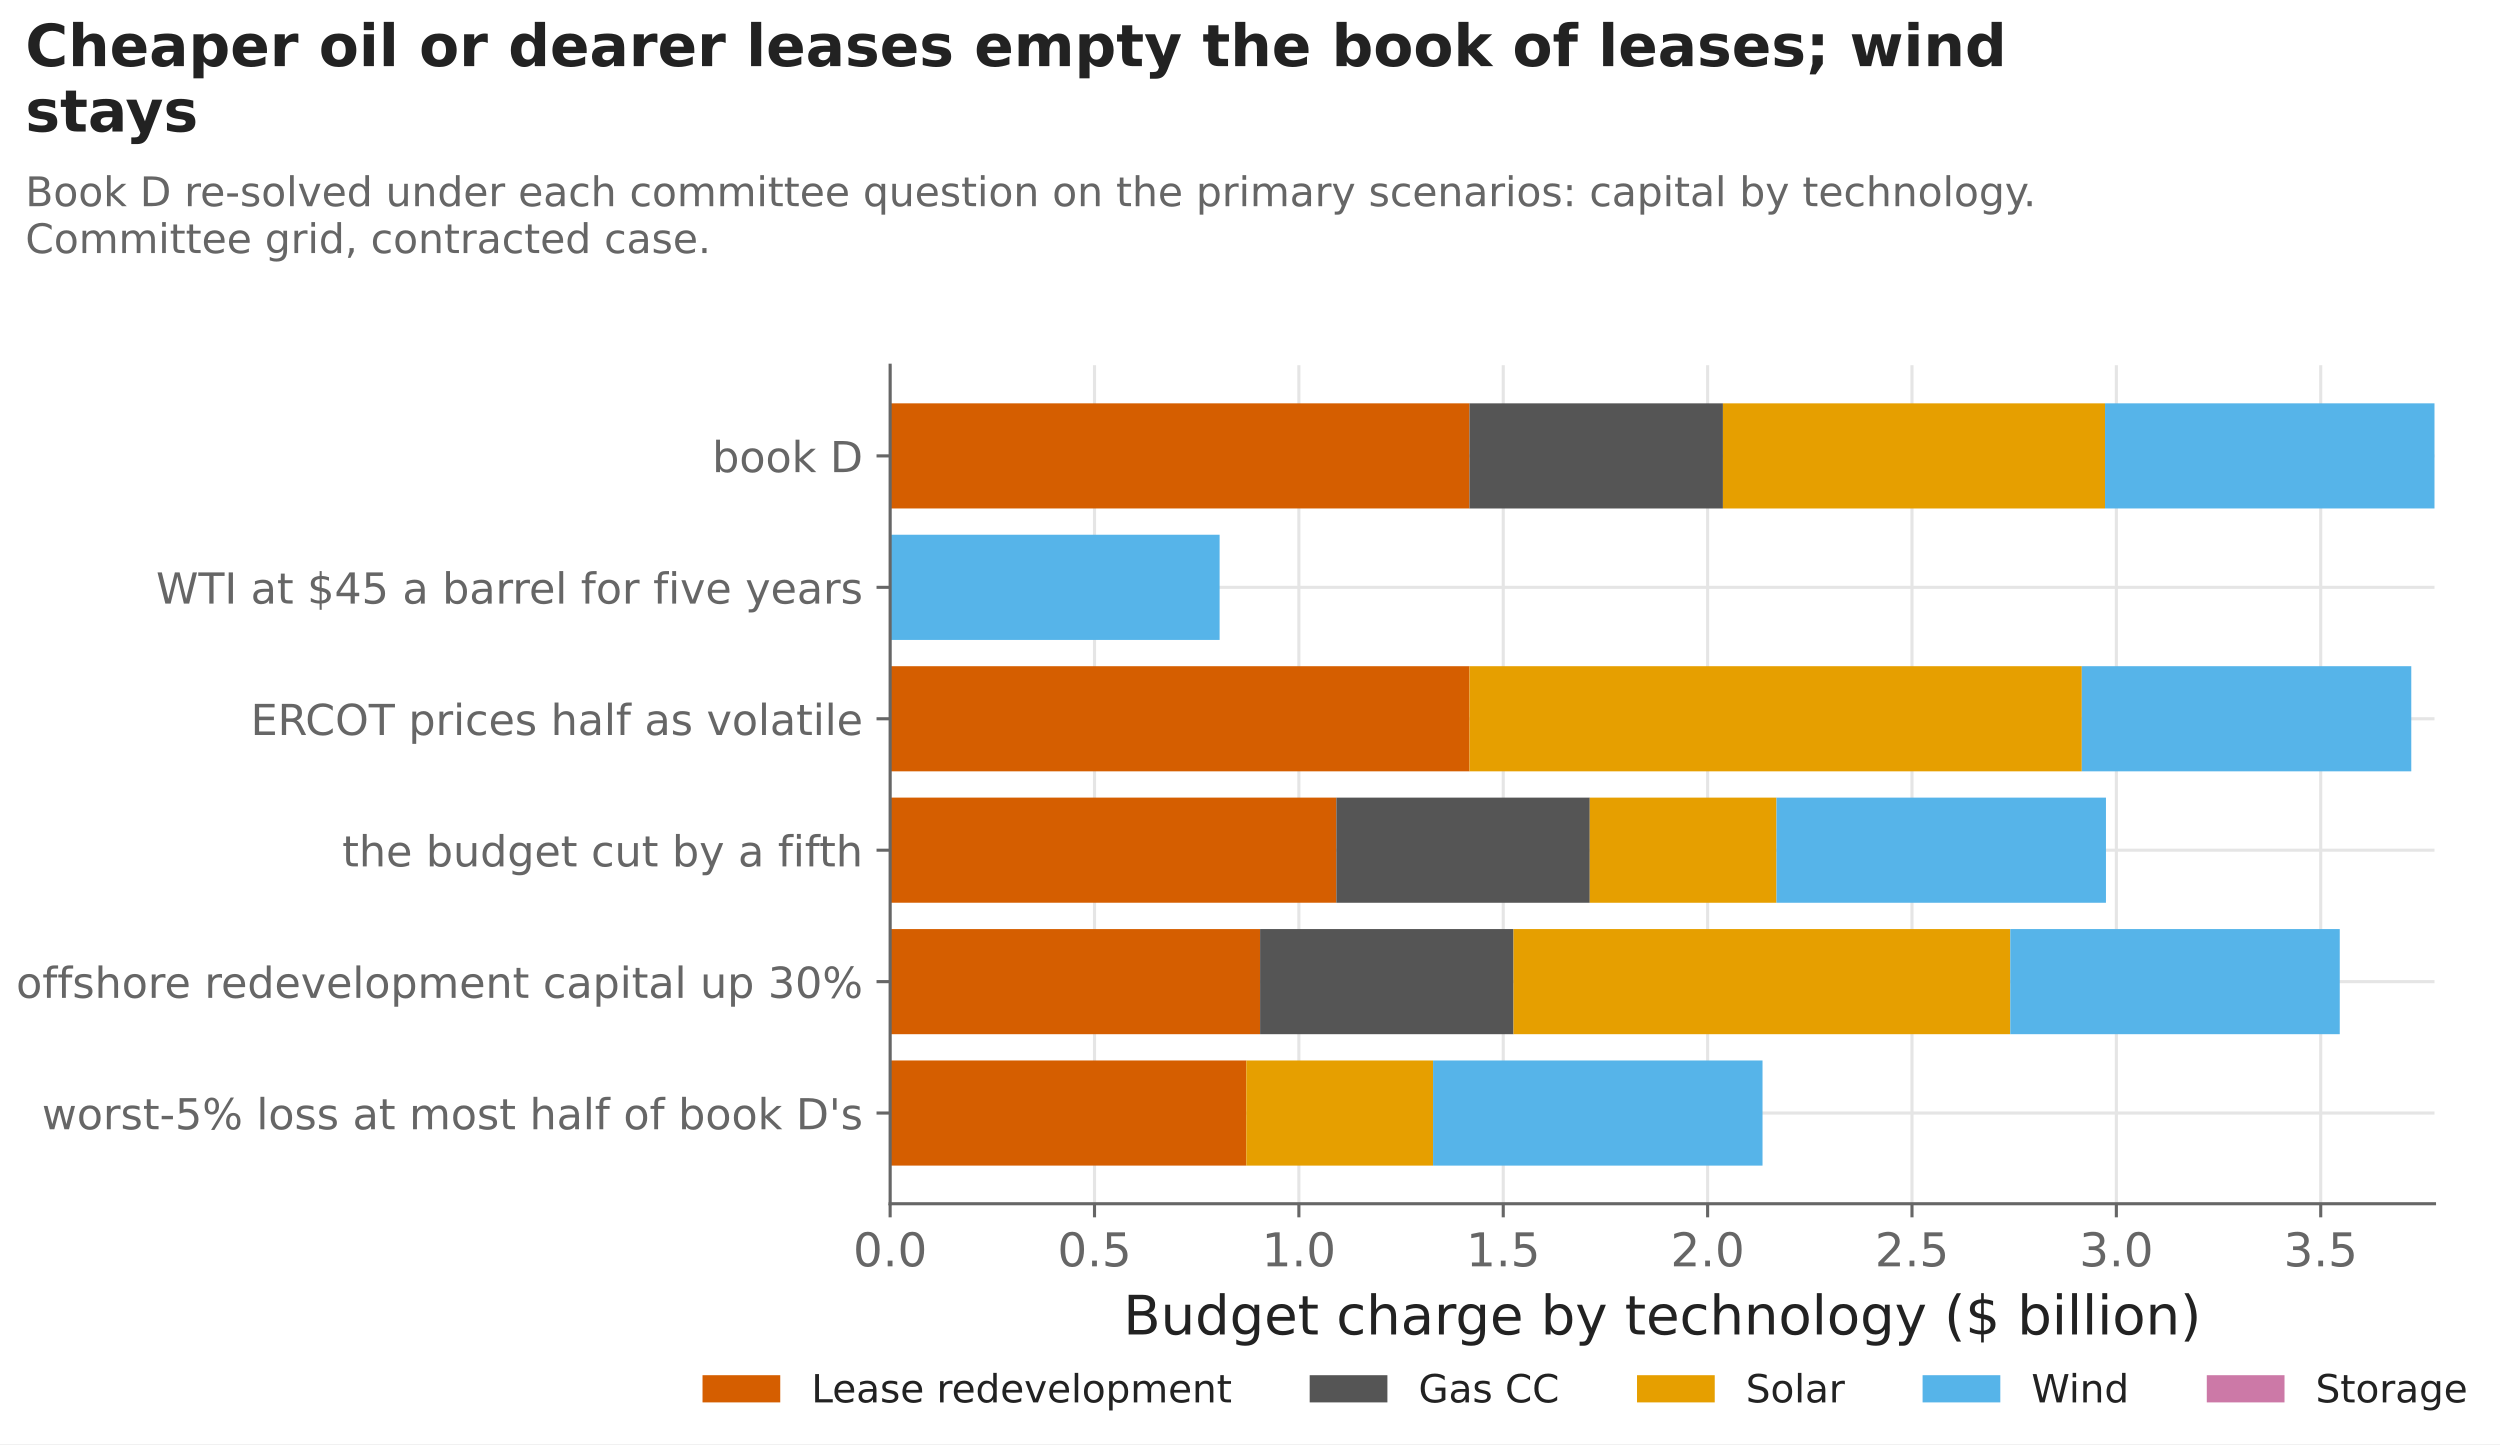
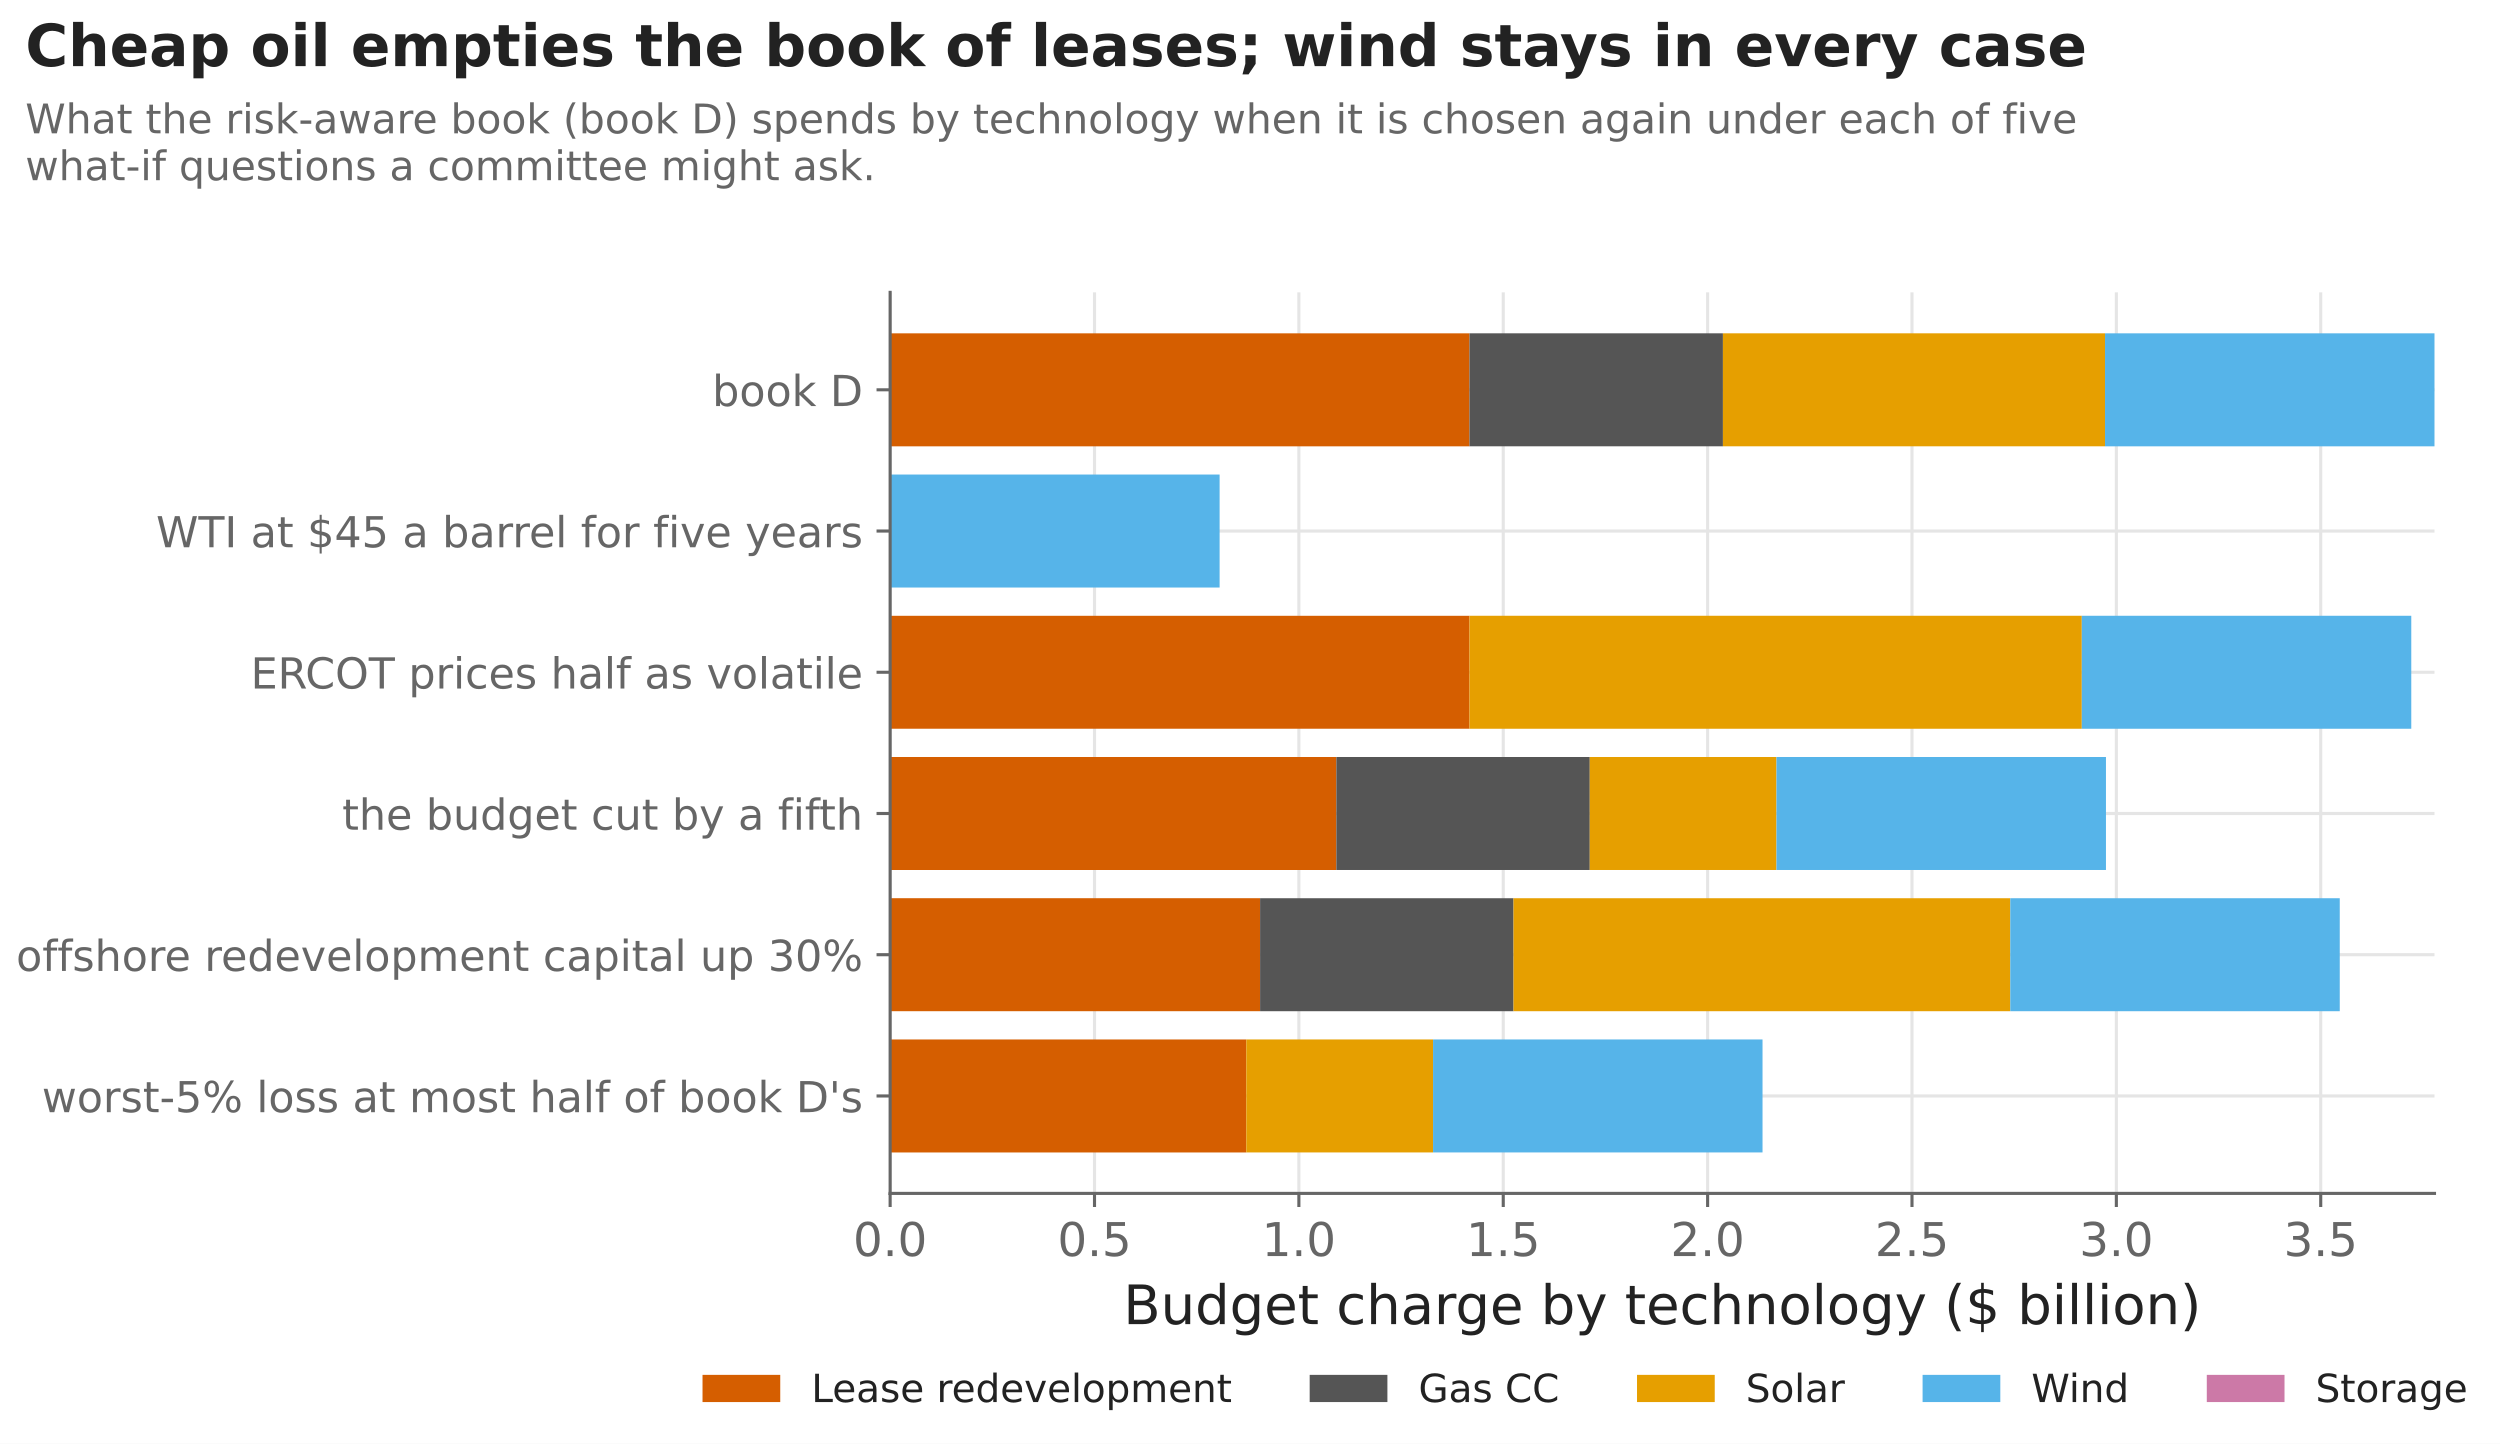
- <svg xmlns="http://www.w3.org/2000/svg" xmlns:xlink="http://www.w3.org/1999/xlink" width="643.299pt" height="371.587pt" viewBox="0 0 643.299 371.587" version="1.1">
+ <svg xmlns="http://www.w3.org/2000/svg" xmlns:xlink="http://www.w3.org/1999/xlink" width="643.299pt" height="371.501pt" viewBox="0 0 643.299 371.501" version="1.1">
  <defs>
    <style type="text/css">*{stroke-linejoin: round; stroke-linecap: butt}</style>
  </defs>
  <g id="figure_1">
    <g id="patch_1">
-       <path d="M 0 371.587  L 643.299 371.587  L 643.299 0  L 0 0  z " style="fill: #ffffff" />
+       <path d="M 0 371.501  L 643.299 371.501  L 643.299 0  L 0 0  z " style="fill: #ffffff" />
    </g>
    <g id="axes_1">
      <g id="patch_2">
-         <path d="M 229.05 309.744  L 626.442 309.744  L 626.442 93.98  L 229.05 93.98  z " style="fill: #ffffff" />
+         <path d="M 229.05 307.084  L 626.442 307.084  L 626.442 75.23  L 229.05 75.23  z " style="fill: #ffffff" />
      </g>
      <g id="matplotlib.axis_1">
        <g id="xtick_1">
          <g id="line2d_1">
-             <path d="M 229.05 309.744  L 229.05 93.98  " clip-path="url(#p3df90b1ec5)" style="fill: none; stroke: #e5e5e5; stroke-width: 0.8; stroke-linecap: square" />
+             <path d="M 229.05 307.084  L 229.05 75.23  " clip-path="url(#p2c8cdd3f35)" style="fill: none; stroke: #e5e5e5; stroke-width: 0.8; stroke-linecap: square" />
          </g>
          <g id="line2d_2">
            <defs>
              <path id="me00eba5936" d="M 0 0  L 0 3.5  " style="stroke: #666666; stroke-width: 0.8" />
            </defs>
            <g>
-               <use xlink:href="#me00eba5936" x="229.05" y="309.744" style="fill: #666666; stroke: #666666; stroke-width: 0.8" />
+               <use xlink:href="#me00eba5936" x="229.05" y="307.084" style="fill: #666666; stroke: #666666; stroke-width: 0.8" />
            </g>
          </g>
          <g id="text_1">
-             <text style="font-size: 12px; font-family: 'DejaVu Sans', 'Bitstream Vera Sans', 'Computer Modern Sans Serif', 'Lucida Grande', 'Verdana', 'Geneva', 'Lucid', 'Arial', 'Helvetica', 'Avant Garde', sans-serif; text-anchor: middle; fill: #666666" x="229.05" y="325.861" transform="rotate(-0 229.0495 325.8611)">0.0</text>
+             <text style="font-size: 12px; font-family: 'DejaVu Sans', 'Bitstream Vera Sans', 'Computer Modern Sans Serif', 'Lucida Grande', 'Verdana', 'Geneva', 'Lucid', 'Arial', 'Helvetica', 'Avant Garde', sans-serif; text-anchor: middle; fill: #666666" x="229.05" y="323.201" transform="rotate(-0 229.0495 323.2012)">0.0</text>
          </g>
        </g>
        <g id="xtick_2">
          <g id="line2d_3">
-             <path d="M 281.638 309.744  L 281.638 93.98  " clip-path="url(#p3df90b1ec5)" style="fill: none; stroke: #e5e5e5; stroke-width: 0.8; stroke-linecap: square" />
+             <path d="M 281.638 307.084  L 281.638 75.23  " clip-path="url(#p2c8cdd3f35)" style="fill: none; stroke: #e5e5e5; stroke-width: 0.8; stroke-linecap: square" />
          </g>
          <g id="line2d_4">
            <g>
-               <use xlink:href="#me00eba5936" x="281.638" y="309.744" style="fill: #666666; stroke: #666666; stroke-width: 0.8" />
+               <use xlink:href="#me00eba5936" x="281.638" y="307.084" style="fill: #666666; stroke: #666666; stroke-width: 0.8" />
            </g>
          </g>
          <g id="text_2">
-             <text style="font-size: 12px; font-family: 'DejaVu Sans', 'Bitstream Vera Sans', 'Computer Modern Sans Serif', 'Lucida Grande', 'Verdana', 'Geneva', 'Lucid', 'Arial', 'Helvetica', 'Avant Garde', sans-serif; text-anchor: middle; fill: #666666" x="281.638" y="325.861" transform="rotate(-0 281.638 325.8611)">0.5</text>
+             <text style="font-size: 12px; font-family: 'DejaVu Sans', 'Bitstream Vera Sans', 'Computer Modern Sans Serif', 'Lucida Grande', 'Verdana', 'Geneva', 'Lucid', 'Arial', 'Helvetica', 'Avant Garde', sans-serif; text-anchor: middle; fill: #666666" x="281.638" y="323.201" transform="rotate(-0 281.638 323.2012)">0.5</text>
          </g>
        </g>
        <g id="xtick_3">
          <g id="line2d_5">
-             <path d="M 334.226 309.744  L 334.226 93.98  " clip-path="url(#p3df90b1ec5)" style="fill: none; stroke: #e5e5e5; stroke-width: 0.8; stroke-linecap: square" />
+             <path d="M 334.226 307.084  L 334.226 75.23  " clip-path="url(#p2c8cdd3f35)" style="fill: none; stroke: #e5e5e5; stroke-width: 0.8; stroke-linecap: square" />
          </g>
          <g id="line2d_6">
            <g>
-               <use xlink:href="#me00eba5936" x="334.226" y="309.744" style="fill: #666666; stroke: #666666; stroke-width: 0.8" />
+               <use xlink:href="#me00eba5936" x="334.226" y="307.084" style="fill: #666666; stroke: #666666; stroke-width: 0.8" />
            </g>
          </g>
          <g id="text_3">
-             <text style="font-size: 12px; font-family: 'DejaVu Sans', 'Bitstream Vera Sans', 'Computer Modern Sans Serif', 'Lucida Grande', 'Verdana', 'Geneva', 'Lucid', 'Arial', 'Helvetica', 'Avant Garde', sans-serif; text-anchor: middle; fill: #666666" x="334.226" y="325.861" transform="rotate(-0 334.2264 325.8611)">1.0</text>
+             <text style="font-size: 12px; font-family: 'DejaVu Sans', 'Bitstream Vera Sans', 'Computer Modern Sans Serif', 'Lucida Grande', 'Verdana', 'Geneva', 'Lucid', 'Arial', 'Helvetica', 'Avant Garde', sans-serif; text-anchor: middle; fill: #666666" x="334.226" y="323.201" transform="rotate(-0 334.2264 323.2012)">1.0</text>
          </g>
        </g>
        <g id="xtick_4">
          <g id="line2d_7">
-             <path d="M 386.815 309.744  L 386.815 93.98  " clip-path="url(#p3df90b1ec5)" style="fill: none; stroke: #e5e5e5; stroke-width: 0.8; stroke-linecap: square" />
+             <path d="M 386.815 307.084  L 386.815 75.23  " clip-path="url(#p2c8cdd3f35)" style="fill: none; stroke: #e5e5e5; stroke-width: 0.8; stroke-linecap: square" />
          </g>
          <g id="line2d_8">
            <g>
-               <use xlink:href="#me00eba5936" x="386.815" y="309.744" style="fill: #666666; stroke: #666666; stroke-width: 0.8" />
+               <use xlink:href="#me00eba5936" x="386.815" y="307.084" style="fill: #666666; stroke: #666666; stroke-width: 0.8" />
            </g>
          </g>
          <g id="text_4">
-             <text style="font-size: 12px; font-family: 'DejaVu Sans', 'Bitstream Vera Sans', 'Computer Modern Sans Serif', 'Lucida Grande', 'Verdana', 'Geneva', 'Lucid', 'Arial', 'Helvetica', 'Avant Garde', sans-serif; text-anchor: middle; fill: #666666" x="386.815" y="325.861" transform="rotate(-0 386.8148 325.8611)">1.5</text>
+             <text style="font-size: 12px; font-family: 'DejaVu Sans', 'Bitstream Vera Sans', 'Computer Modern Sans Serif', 'Lucida Grande', 'Verdana', 'Geneva', 'Lucid', 'Arial', 'Helvetica', 'Avant Garde', sans-serif; text-anchor: middle; fill: #666666" x="386.815" y="323.201" transform="rotate(-0 386.8148 323.2012)">1.5</text>
          </g>
        </g>
        <g id="xtick_5">
          <g id="line2d_9">
-             <path d="M 439.403 309.744  L 439.403 93.98  " clip-path="url(#p3df90b1ec5)" style="fill: none; stroke: #e5e5e5; stroke-width: 0.8; stroke-linecap: square" />
+             <path d="M 439.403 307.084  L 439.403 75.23  " clip-path="url(#p2c8cdd3f35)" style="fill: none; stroke: #e5e5e5; stroke-width: 0.8; stroke-linecap: square" />
          </g>
          <g id="line2d_10">
            <g>
-               <use xlink:href="#me00eba5936" x="439.403" y="309.744" style="fill: #666666; stroke: #666666; stroke-width: 0.8" />
+               <use xlink:href="#me00eba5936" x="439.403" y="307.084" style="fill: #666666; stroke: #666666; stroke-width: 0.8" />
            </g>
          </g>
          <g id="text_5">
-             <text style="font-size: 12px; font-family: 'DejaVu Sans', 'Bitstream Vera Sans', 'Computer Modern Sans Serif', 'Lucida Grande', 'Verdana', 'Geneva', 'Lucid', 'Arial', 'Helvetica', 'Avant Garde', sans-serif; text-anchor: middle; fill: #666666" x="439.403" y="325.861" transform="rotate(-0 439.4032 325.8611)">2.0</text>
+             <text style="font-size: 12px; font-family: 'DejaVu Sans', 'Bitstream Vera Sans', 'Computer Modern Sans Serif', 'Lucida Grande', 'Verdana', 'Geneva', 'Lucid', 'Arial', 'Helvetica', 'Avant Garde', sans-serif; text-anchor: middle; fill: #666666" x="439.403" y="323.201" transform="rotate(-0 439.4032 323.2012)">2.0</text>
          </g>
        </g>
        <g id="xtick_6">
          <g id="line2d_11">
-             <path d="M 491.992 309.744  L 491.992 93.98  " clip-path="url(#p3df90b1ec5)" style="fill: none; stroke: #e5e5e5; stroke-width: 0.8; stroke-linecap: square" />
+             <path d="M 491.992 307.084  L 491.992 75.23  " clip-path="url(#p2c8cdd3f35)" style="fill: none; stroke: #e5e5e5; stroke-width: 0.8; stroke-linecap: square" />
          </g>
          <g id="line2d_12">
            <g>
-               <use xlink:href="#me00eba5936" x="491.992" y="309.744" style="fill: #666666; stroke: #666666; stroke-width: 0.8" />
+               <use xlink:href="#me00eba5936" x="491.992" y="307.084" style="fill: #666666; stroke: #666666; stroke-width: 0.8" />
            </g>
          </g>
          <g id="text_6">
-             <text style="font-size: 12px; font-family: 'DejaVu Sans', 'Bitstream Vera Sans', 'Computer Modern Sans Serif', 'Lucida Grande', 'Verdana', 'Geneva', 'Lucid', 'Arial', 'Helvetica', 'Avant Garde', sans-serif; text-anchor: middle; fill: #666666" x="491.992" y="325.861" transform="rotate(-0 491.9916 325.8611)">2.5</text>
+             <text style="font-size: 12px; font-family: 'DejaVu Sans', 'Bitstream Vera Sans', 'Computer Modern Sans Serif', 'Lucida Grande', 'Verdana', 'Geneva', 'Lucid', 'Arial', 'Helvetica', 'Avant Garde', sans-serif; text-anchor: middle; fill: #666666" x="491.992" y="323.201" transform="rotate(-0 491.9916 323.2012)">2.5</text>
          </g>
        </g>
        <g id="xtick_7">
          <g id="line2d_13">
-             <path d="M 544.58 309.744  L 544.58 93.98  " clip-path="url(#p3df90b1ec5)" style="fill: none; stroke: #e5e5e5; stroke-width: 0.8; stroke-linecap: square" />
+             <path d="M 544.58 307.084  L 544.58 75.23  " clip-path="url(#p2c8cdd3f35)" style="fill: none; stroke: #e5e5e5; stroke-width: 0.8; stroke-linecap: square" />
          </g>
          <g id="line2d_14">
            <g>
-               <use xlink:href="#me00eba5936" x="544.58" y="309.744" style="fill: #666666; stroke: #666666; stroke-width: 0.8" />
+               <use xlink:href="#me00eba5936" x="544.58" y="307.084" style="fill: #666666; stroke: #666666; stroke-width: 0.8" />
            </g>
          </g>
          <g id="text_7">
-             <text style="font-size: 12px; font-family: 'DejaVu Sans', 'Bitstream Vera Sans', 'Computer Modern Sans Serif', 'Lucida Grande', 'Verdana', 'Geneva', 'Lucid', 'Arial', 'Helvetica', 'Avant Garde', sans-serif; text-anchor: middle; fill: #666666" x="544.58" y="325.861" transform="rotate(-0 544.5801 325.8611)">3.0</text>
+             <text style="font-size: 12px; font-family: 'DejaVu Sans', 'Bitstream Vera Sans', 'Computer Modern Sans Serif', 'Lucida Grande', 'Verdana', 'Geneva', 'Lucid', 'Arial', 'Helvetica', 'Avant Garde', sans-serif; text-anchor: middle; fill: #666666" x="544.58" y="323.201" transform="rotate(-0 544.5801 323.2012)">3.0</text>
          </g>
        </g>
        <g id="xtick_8">
          <g id="line2d_15">
-             <path d="M 597.168 309.744  L 597.168 93.98  " clip-path="url(#p3df90b1ec5)" style="fill: none; stroke: #e5e5e5; stroke-width: 0.8; stroke-linecap: square" />
+             <path d="M 597.168 307.084  L 597.168 75.23  " clip-path="url(#p2c8cdd3f35)" style="fill: none; stroke: #e5e5e5; stroke-width: 0.8; stroke-linecap: square" />
          </g>
          <g id="line2d_16">
            <g>
-               <use xlink:href="#me00eba5936" x="597.168" y="309.744" style="fill: #666666; stroke: #666666; stroke-width: 0.8" />
+               <use xlink:href="#me00eba5936" x="597.168" y="307.084" style="fill: #666666; stroke: #666666; stroke-width: 0.8" />
            </g>
          </g>
          <g id="text_8">
-             <text style="font-size: 12px; font-family: 'DejaVu Sans', 'Bitstream Vera Sans', 'Computer Modern Sans Serif', 'Lucida Grande', 'Verdana', 'Geneva', 'Lucid', 'Arial', 'Helvetica', 'Avant Garde', sans-serif; text-anchor: middle; fill: #666666" x="597.168" y="325.861" transform="rotate(-0 597.1685 325.8611)">3.5</text>
+             <text style="font-size: 12px; font-family: 'DejaVu Sans', 'Bitstream Vera Sans', 'Computer Modern Sans Serif', 'Lucida Grande', 'Verdana', 'Geneva', 'Lucid', 'Arial', 'Helvetica', 'Avant Garde', sans-serif; text-anchor: middle; fill: #666666" x="597.168" y="323.201" transform="rotate(-0 597.1685 323.2012)">3.5</text>
          </g>
        </g>
        <g id="text_9">
-           <text style="font-size: 14px; font-family: 'DejaVu Sans', 'Bitstream Vera Sans', 'Computer Modern Sans Serif', 'Lucida Grande', 'Verdana', 'Geneva', 'Lucid', 'Arial', 'Helvetica', 'Avant Garde', sans-serif; text-anchor: middle; fill: #222222" x="427.746" y="343.382" transform="rotate(-0 427.7458 343.3817)">Budget charge by technology ($ billion)</text>
+           <text style="font-size: 14px; font-family: 'DejaVu Sans', 'Bitstream Vera Sans', 'Computer Modern Sans Serif', 'Lucida Grande', 'Verdana', 'Geneva', 'Lucid', 'Arial', 'Helvetica', 'Avant Garde', sans-serif; text-anchor: middle; fill: #222222" x="427.746" y="340.722" transform="rotate(-0 427.7458 340.7218)">Budget charge by technology ($ billion)</text>
        </g>
      </g>
      <g id="matplotlib.axis_2">
        <g id="ytick_1">
          <g id="line2d_17">
-             <path d="M 229.05 117.315  L 626.442 117.315  " clip-path="url(#p3df90b1ec5)" style="fill: none; stroke: #e5e5e5; stroke-width: 0.8; stroke-linecap: square" />
+             <path d="M 229.05 100.305  L 626.442 100.305  " clip-path="url(#p2c8cdd3f35)" style="fill: none; stroke: #e5e5e5; stroke-width: 0.8; stroke-linecap: square" />
          </g>
          <g id="line2d_18">
            <defs>
              <path id="mce5acbc380" d="M 0 0  L -3.5 0  " style="stroke: #666666; stroke-width: 0.8" />
            </defs>
            <g>
-               <use xlink:href="#mce5acbc380" x="229.05" y="117.315" style="fill: #666666; stroke: #666666; stroke-width: 0.8" />
+               <use xlink:href="#mce5acbc380" x="229.05" y="100.305" style="fill: #666666; stroke: #666666; stroke-width: 0.8" />
            </g>
          </g>
          <g id="text_10">
-             <text style="font-size: 11px; font-family: 'DejaVu Sans', 'Bitstream Vera Sans', 'Computer Modern Sans Serif', 'Lucida Grande', 'Verdana', 'Geneva', 'Lucid', 'Arial', 'Helvetica', 'Avant Garde', sans-serif; text-anchor: end; fill: #666666" x="222.05" y="121.494" transform="rotate(-0 222.0495 121.4943)">book D</text>
+             <text style="font-size: 11px; font-family: 'DejaVu Sans', 'Bitstream Vera Sans', 'Computer Modern Sans Serif', 'Lucida Grande', 'Verdana', 'Geneva', 'Lucid', 'Arial', 'Helvetica', 'Avant Garde', sans-serif; text-anchor: end; fill: #666666" x="222.05" y="104.484" transform="rotate(-0 222.0495 104.4844)">book D</text>
          </g>
        </g>
        <g id="ytick_2">
          <g id="line2d_19">
-             <path d="M 229.05 151.134  L 626.442 151.134  " clip-path="url(#p3df90b1ec5)" style="fill: none; stroke: #e5e5e5; stroke-width: 0.8; stroke-linecap: square" />
+             <path d="M 229.05 136.646  L 626.442 136.646  " clip-path="url(#p2c8cdd3f35)" style="fill: none; stroke: #e5e5e5; stroke-width: 0.8; stroke-linecap: square" />
          </g>
          <g id="line2d_20">
            <g>
-               <use xlink:href="#mce5acbc380" x="229.05" y="151.134" style="fill: #666666; stroke: #666666; stroke-width: 0.8" />
+               <use xlink:href="#mce5acbc380" x="229.05" y="136.646" style="fill: #666666; stroke: #666666; stroke-width: 0.8" />
            </g>
          </g>
          <g id="text_11">
-             <text style="font-size: 11px; font-family: 'DejaVu Sans', 'Bitstream Vera Sans', 'Computer Modern Sans Serif', 'Lucida Grande', 'Verdana', 'Geneva', 'Lucid', 'Arial', 'Helvetica', 'Avant Garde', sans-serif; text-anchor: end; fill: #666666" x="222.05" y="155.313" transform="rotate(-0 222.0495 155.313)">WTI at $45 a barrel for five years</text>
+             <text style="font-size: 11px; font-family: 'DejaVu Sans', 'Bitstream Vera Sans', 'Computer Modern Sans Serif', 'Lucida Grande', 'Verdana', 'Geneva', 'Lucid', 'Arial', 'Helvetica', 'Avant Garde', sans-serif; text-anchor: end; fill: #666666" x="222.05" y="140.825" transform="rotate(-0 222.0495 140.8251)">WTI at $45 a barrel for five years</text>
          </g>
        </g>
        <g id="ytick_3">
          <g id="line2d_21">
-             <path d="M 229.05 184.953  L 626.442 184.953  " clip-path="url(#p3df90b1ec5)" style="fill: none; stroke: #e5e5e5; stroke-width: 0.8; stroke-linecap: square" />
+             <path d="M 229.05 172.987  L 626.442 172.987  " clip-path="url(#p2c8cdd3f35)" style="fill: none; stroke: #e5e5e5; stroke-width: 0.8; stroke-linecap: square" />
          </g>
          <g id="line2d_22">
            <g>
-               <use xlink:href="#mce5acbc380" x="229.05" y="184.953" style="fill: #666666; stroke: #666666; stroke-width: 0.8" />
+               <use xlink:href="#mce5acbc380" x="229.05" y="172.987" style="fill: #666666; stroke: #666666; stroke-width: 0.8" />
            </g>
          </g>
          <g id="text_12">
-             <text style="font-size: 11px; font-family: 'DejaVu Sans', 'Bitstream Vera Sans', 'Computer Modern Sans Serif', 'Lucida Grande', 'Verdana', 'Geneva', 'Lucid', 'Arial', 'Helvetica', 'Avant Garde', sans-serif; text-anchor: end; fill: #666666" x="222.05" y="189.132" transform="rotate(-0 222.0495 189.1318)">ERCOT prices half as volatile</text>
+             <text style="font-size: 11px; font-family: 'DejaVu Sans', 'Bitstream Vera Sans', 'Computer Modern Sans Serif', 'Lucida Grande', 'Verdana', 'Geneva', 'Lucid', 'Arial', 'Helvetica', 'Avant Garde', sans-serif; text-anchor: end; fill: #666666" x="222.05" y="177.166" transform="rotate(-0 222.0495 177.1659)">ERCOT prices half as volatile</text>
          </g>
        </g>
        <g id="ytick_4">
          <g id="line2d_23">
-             <path d="M 229.05 218.771  L 626.442 218.771  " clip-path="url(#p3df90b1ec5)" style="fill: none; stroke: #e5e5e5; stroke-width: 0.8; stroke-linecap: square" />
+             <path d="M 229.05 209.327  L 626.442 209.327  " clip-path="url(#p2c8cdd3f35)" style="fill: none; stroke: #e5e5e5; stroke-width: 0.8; stroke-linecap: square" />
          </g>
          <g id="line2d_24">
            <g>
-               <use xlink:href="#mce5acbc380" x="229.05" y="218.771" style="fill: #666666; stroke: #666666; stroke-width: 0.8" />
+               <use xlink:href="#mce5acbc380" x="229.05" y="209.327" style="fill: #666666; stroke: #666666; stroke-width: 0.8" />
            </g>
          </g>
          <g id="text_13">
-             <text style="font-size: 11px; font-family: 'DejaVu Sans', 'Bitstream Vera Sans', 'Computer Modern Sans Serif', 'Lucida Grande', 'Verdana', 'Geneva', 'Lucid', 'Arial', 'Helvetica', 'Avant Garde', sans-serif; text-anchor: end; fill: #666666" x="222.05" y="222.951" transform="rotate(-0 222.0495 222.9506)">the budget cut by a fifth</text>
+             <text style="font-size: 11px; font-family: 'DejaVu Sans', 'Bitstream Vera Sans', 'Computer Modern Sans Serif', 'Lucida Grande', 'Verdana', 'Geneva', 'Lucid', 'Arial', 'Helvetica', 'Avant Garde', sans-serif; text-anchor: end; fill: #666666" x="222.05" y="213.507" transform="rotate(-0 222.0495 213.5066)">the budget cut by a fifth</text>
          </g>
        </g>
        <g id="ytick_5">
          <g id="line2d_25">
-             <path d="M 229.05 252.59  L 626.442 252.59  " clip-path="url(#p3df90b1ec5)" style="fill: none; stroke: #e5e5e5; stroke-width: 0.8; stroke-linecap: square" />
+             <path d="M 229.05 245.668  L 626.442 245.668  " clip-path="url(#p2c8cdd3f35)" style="fill: none; stroke: #e5e5e5; stroke-width: 0.8; stroke-linecap: square" />
          </g>
          <g id="line2d_26">
            <g>
-               <use xlink:href="#mce5acbc380" x="229.05" y="252.59" style="fill: #666666; stroke: #666666; stroke-width: 0.8" />
+               <use xlink:href="#mce5acbc380" x="229.05" y="245.668" style="fill: #666666; stroke: #666666; stroke-width: 0.8" />
            </g>
          </g>
          <g id="text_14">
-             <text style="font-size: 11px; font-family: 'DejaVu Sans', 'Bitstream Vera Sans', 'Computer Modern Sans Serif', 'Lucida Grande', 'Verdana', 'Geneva', 'Lucid', 'Arial', 'Helvetica', 'Avant Garde', sans-serif; text-anchor: end; fill: #666666" x="222.05" y="256.769" transform="rotate(-0 222.0495 256.7693)">offshore redevelopment capital up 30%</text>
+             <text style="font-size: 11px; font-family: 'DejaVu Sans', 'Bitstream Vera Sans', 'Computer Modern Sans Serif', 'Lucida Grande', 'Verdana', 'Geneva', 'Lucid', 'Arial', 'Helvetica', 'Avant Garde', sans-serif; text-anchor: end; fill: #666666" x="222.05" y="249.847" transform="rotate(-0 222.0495 249.8473)">offshore redevelopment capital up 30%</text>
          </g>
        </g>
        <g id="ytick_6">
          <g id="line2d_27">
-             <path d="M 229.05 286.409  L 626.442 286.409  " clip-path="url(#p3df90b1ec5)" style="fill: none; stroke: #e5e5e5; stroke-width: 0.8; stroke-linecap: square" />
+             <path d="M 229.05 282.009  L 626.442 282.009  " clip-path="url(#p2c8cdd3f35)" style="fill: none; stroke: #e5e5e5; stroke-width: 0.8; stroke-linecap: square" />
          </g>
          <g id="line2d_28">
            <g>
-               <use xlink:href="#mce5acbc380" x="229.05" y="286.409" style="fill: #666666; stroke: #666666; stroke-width: 0.8" />
+               <use xlink:href="#mce5acbc380" x="229.05" y="282.009" style="fill: #666666; stroke: #666666; stroke-width: 0.8" />
            </g>
          </g>
          <g id="text_15">
-             <text style="font-size: 11px; font-family: 'DejaVu Sans', 'Bitstream Vera Sans', 'Computer Modern Sans Serif', 'Lucida Grande', 'Verdana', 'Geneva', 'Lucid', 'Arial', 'Helvetica', 'Avant Garde', sans-serif; text-anchor: end; fill: #666666" x="222.05" y="290.588" transform="rotate(-0 222.0495 290.5881)">worst-5% loss at most half of book D's</text>
+             <text style="font-size: 11px; font-family: 'DejaVu Sans', 'Bitstream Vera Sans', 'Computer Modern Sans Serif', 'Lucida Grande', 'Verdana', 'Geneva', 'Lucid', 'Arial', 'Helvetica', 'Avant Garde', sans-serif; text-anchor: end; fill: #666666" x="222.05" y="286.188" transform="rotate(-0 222.0495 286.188)">worst-5% loss at most half of book D's</text>
          </g>
        </g>
      </g>
      <g id="patch_3">
-         <path d="M 229.05 103.788  L 378.133 103.788  L 378.133 130.843  L 229.05 130.843  z " clip-path="url(#p3df90b1ec5)" style="fill: #d55e00" />
+         <path d="M 229.05 85.769  L 378.133 85.769  L 378.133 114.842  L 229.05 114.842  z " clip-path="url(#p2c8cdd3f35)" style="fill: #d55e00" />
      </g>
      <g id="patch_4">
-         <path d="M 229.05 137.606  L 229.05 137.606  L 229.05 164.661  L 229.05 164.661  z " clip-path="url(#p3df90b1ec5)" style="fill: #d55e00" />
+         <path d="M 229.05 122.11  L 229.05 122.11  L 229.05 151.182  L 229.05 151.182  z " clip-path="url(#p2c8cdd3f35)" style="fill: #d55e00" />
      </g>
      <g id="patch_5">
-         <path d="M 229.05 171.425  L 378.133 171.425  L 378.133 198.48  L 229.05 198.48  z " clip-path="url(#p3df90b1ec5)" style="fill: #d55e00" />
+         <path d="M 229.05 158.45  L 378.133 158.45  L 378.133 187.523  L 229.05 187.523  z " clip-path="url(#p2c8cdd3f35)" style="fill: #d55e00" />
      </g>
      <g id="patch_6">
-         <path d="M 229.05 205.244  L 343.869 205.244  L 343.869 232.299  L 229.05 232.299  z " clip-path="url(#p3df90b1ec5)" style="fill: #d55e00" />
+         <path d="M 229.05 194.791  L 343.869 194.791  L 343.869 223.864  L 229.05 223.864  z " clip-path="url(#p2c8cdd3f35)" style="fill: #d55e00" />
      </g>
      <g id="patch_7">
-         <path d="M 229.05 239.063  L 324.248 239.063  L 324.248 266.118  L 229.05 266.118  z " clip-path="url(#p3df90b1ec5)" style="fill: #d55e00" />
+         <path d="M 229.05 231.132  L 324.248 231.132  L 324.248 260.204  L 229.05 260.204  z " clip-path="url(#p2c8cdd3f35)" style="fill: #d55e00" />
      </g>
      <g id="patch_8">
-         <path d="M 229.05 272.881  L 320.705 272.881  L 320.705 299.936  L 229.05 299.936  z " clip-path="url(#p3df90b1ec5)" style="fill: #d55e00" />
+         <path d="M 229.05 267.473  L 320.705 267.473  L 320.705 296.545  L 229.05 296.545  z " clip-path="url(#p2c8cdd3f35)" style="fill: #d55e00" />
      </g>
      <g id="patch_9">
-         <path d="M 378.133 103.788  L 443.341 103.788  L 443.341 130.843  L 378.133 130.843  z " clip-path="url(#p3df90b1ec5)" style="fill: #555555" />
+         <path d="M 378.133 85.769  L 443.341 85.769  L 443.341 114.842  L 378.133 114.842  z " clip-path="url(#p2c8cdd3f35)" style="fill: #555555" />
      </g>
      <g id="patch_10">
-         <path d="M 229.05 137.606  L 229.05 137.606  L 229.05 164.661  L 229.05 164.661  z " clip-path="url(#p3df90b1ec5)" style="fill: #555555" />
+         <path d="M 229.05 122.11  L 229.05 122.11  L 229.05 151.182  L 229.05 151.182  z " clip-path="url(#p2c8cdd3f35)" style="fill: #555555" />
      </g>
      <g id="patch_11">
-         <path d="M 378.133 171.425  L 378.133 171.425  L 378.133 198.48  L 378.133 198.48  z " clip-path="url(#p3df90b1ec5)" style="fill: #555555" />
+         <path d="M 378.133 158.45  L 378.133 158.45  L 378.133 187.523  L 378.133 187.523  z " clip-path="url(#p2c8cdd3f35)" style="fill: #555555" />
      </g>
      <g id="patch_12">
-         <path d="M 343.869 205.244  L 409.077 205.244  L 409.077 232.299  L 343.869 232.299  z " clip-path="url(#p3df90b1ec5)" style="fill: #555555" />
+         <path d="M 343.869 194.791  L 409.077 194.791  L 409.077 223.864  L 343.869 223.864  z " clip-path="url(#p2c8cdd3f35)" style="fill: #555555" />
      </g>
      <g id="patch_13">
-         <path d="M 324.248 239.063  L 389.456 239.063  L 389.456 266.118  L 324.248 266.118  z " clip-path="url(#p3df90b1ec5)" style="fill: #555555" />
+         <path d="M 324.248 231.132  L 389.456 231.132  L 389.456 260.204  L 324.248 260.204  z " clip-path="url(#p2c8cdd3f35)" style="fill: #555555" />
      </g>
      <g id="patch_14">
-         <path d="M 320.705 272.881  L 320.705 272.881  L 320.705 299.936  L 320.705 299.936  z " clip-path="url(#p3df90b1ec5)" style="fill: #555555" />
+         <path d="M 320.705 267.473  L 320.705 267.473  L 320.705 296.545  L 320.705 296.545  z " clip-path="url(#p2c8cdd3f35)" style="fill: #555555" />
      </g>
      <g id="patch_15">
-         <path d="M 443.341 103.788  L 541.661 103.788  L 541.661 130.843  L 443.341 130.843  z " clip-path="url(#p3df90b1ec5)" style="fill: #e69f00" />
+         <path d="M 443.341 85.769  L 541.661 85.769  L 541.661 114.842  L 443.341 114.842  z " clip-path="url(#p2c8cdd3f35)" style="fill: #e69f00" />
      </g>
      <g id="patch_16">
-         <path d="M 229.05 137.606  L 229.05 137.606  L 229.05 164.661  L 229.05 164.661  z " clip-path="url(#p3df90b1ec5)" style="fill: #e69f00" />
+         <path d="M 229.05 122.11  L 229.05 122.11  L 229.05 151.182  L 229.05 151.182  z " clip-path="url(#p2c8cdd3f35)" style="fill: #e69f00" />
      </g>
      <g id="patch_17">
-         <path d="M 378.133 171.425  L 535.688 171.425  L 535.688 198.48  L 378.133 198.48  z " clip-path="url(#p3df90b1ec5)" style="fill: #e69f00" />
+         <path d="M 378.133 158.45  L 535.688 158.45  L 535.688 187.523  L 378.133 187.523  z " clip-path="url(#p2c8cdd3f35)" style="fill: #e69f00" />
      </g>
      <g id="patch_18">
-         <path d="M 409.077 205.244  L 457.124 205.244  L 457.124 232.299  L 409.077 232.299  z " clip-path="url(#p3df90b1ec5)" style="fill: #e69f00" />
+         <path d="M 409.077 194.791  L 457.124 194.791  L 457.124 223.864  L 409.077 223.864  z " clip-path="url(#p2c8cdd3f35)" style="fill: #e69f00" />
      </g>
      <g id="patch_19">
-         <path d="M 389.456 239.063  L 517.284 239.063  L 517.284 266.118  L 389.456 266.118  z " clip-path="url(#p3df90b1ec5)" style="fill: #e69f00" />
+         <path d="M 389.456 231.132  L 517.284 231.132  L 517.284 260.204  L 389.456 260.204  z " clip-path="url(#p2c8cdd3f35)" style="fill: #e69f00" />
      </g>
      <g id="patch_20">
-         <path d="M 320.705 272.881  L 368.752 272.881  L 368.752 299.936  L 320.705 299.936  z " clip-path="url(#p3df90b1ec5)" style="fill: #e69f00" />
+         <path d="M 320.705 267.473  L 368.752 267.473  L 368.752 296.545  L 320.705 296.545  z " clip-path="url(#p2c8cdd3f35)" style="fill: #e69f00" />
      </g>
      <g id="patch_21">
-         <path d="M 541.661 103.788  L 626.442 103.788  L 626.442 130.843  L 541.661 130.843  z " clip-path="url(#p3df90b1ec5)" style="fill: #56b4e9" />
+         <path d="M 541.661 85.769  L 626.442 85.769  L 626.442 114.842  L 541.661 114.842  z " clip-path="url(#p2c8cdd3f35)" style="fill: #56b4e9" />
      </g>
      <g id="patch_22">
-         <path d="M 229.05 137.606  L 313.831 137.606  L 313.831 164.661  L 229.05 164.661  z " clip-path="url(#p3df90b1ec5)" style="fill: #56b4e9" />
+         <path d="M 229.05 122.11  L 313.831 122.11  L 313.831 151.182  L 229.05 151.182  z " clip-path="url(#p2c8cdd3f35)" style="fill: #56b4e9" />
      </g>
      <g id="patch_23">
-         <path d="M 535.688 171.425  L 620.469 171.425  L 620.469 198.48  L 535.688 198.48  z " clip-path="url(#p3df90b1ec5)" style="fill: #56b4e9" />
+         <path d="M 535.688 158.45  L 620.469 158.45  L 620.469 187.523  L 535.688 187.523  z " clip-path="url(#p2c8cdd3f35)" style="fill: #56b4e9" />
      </g>
      <g id="patch_24">
-         <path d="M 457.124 205.244  L 541.905 205.244  L 541.905 232.299  L 457.124 232.299  z " clip-path="url(#p3df90b1ec5)" style="fill: #56b4e9" />
+         <path d="M 457.124 194.791  L 541.905 194.791  L 541.905 223.864  L 457.124 223.864  z " clip-path="url(#p2c8cdd3f35)" style="fill: #56b4e9" />
      </g>
      <g id="patch_25">
-         <path d="M 517.284 239.063  L 602.065 239.063  L 602.065 266.118  L 517.284 266.118  z " clip-path="url(#p3df90b1ec5)" style="fill: #56b4e9" />
+         <path d="M 517.284 231.132  L 602.065 231.132  L 602.065 260.204  L 517.284 260.204  z " clip-path="url(#p2c8cdd3f35)" style="fill: #56b4e9" />
      </g>
      <g id="patch_26">
-         <path d="M 368.752 272.881  L 453.533 272.881  L 453.533 299.936  L 368.752 299.936  z " clip-path="url(#p3df90b1ec5)" style="fill: #56b4e9" />
+         <path d="M 368.752 267.473  L 453.533 267.473  L 453.533 296.545  L 368.752 296.545  z " clip-path="url(#p2c8cdd3f35)" style="fill: #56b4e9" />
      </g>
      <g id="patch_27">
-         <path d="M 626.442 103.788  L 626.442 103.788  L 626.442 130.843  L 626.442 130.843  z " clip-path="url(#p3df90b1ec5)" style="fill: #cc79a7" />
+         <path d="M 626.442 85.769  L 626.442 85.769  L 626.442 114.842  L 626.442 114.842  z " clip-path="url(#p2c8cdd3f35)" style="fill: #cc79a7" />
      </g>
      <g id="patch_28">
-         <path d="M 313.831 137.606  L 313.831 137.606  L 313.831 164.661  L 313.831 164.661  z " clip-path="url(#p3df90b1ec5)" style="fill: #cc79a7" />
+         <path d="M 313.831 122.11  L 313.831 122.11  L 313.831 151.182  L 313.831 151.182  z " clip-path="url(#p2c8cdd3f35)" style="fill: #cc79a7" />
      </g>
      <g id="patch_29">
-         <path d="M 620.469 171.425  L 620.469 171.425  L 620.469 198.48  L 620.469 198.48  z " clip-path="url(#p3df90b1ec5)" style="fill: #cc79a7" />
+         <path d="M 620.469 158.45  L 620.469 158.45  L 620.469 187.523  L 620.469 187.523  z " clip-path="url(#p2c8cdd3f35)" style="fill: #cc79a7" />
      </g>
      <g id="patch_30">
-         <path d="M 541.905 205.244  L 541.905 205.244  L 541.905 232.299  L 541.905 232.299  z " clip-path="url(#p3df90b1ec5)" style="fill: #cc79a7" />
+         <path d="M 541.905 194.791  L 541.905 194.791  L 541.905 223.864  L 541.905 223.864  z " clip-path="url(#p2c8cdd3f35)" style="fill: #cc79a7" />
      </g>
      <g id="patch_31">
-         <path d="M 602.065 239.063  L 602.065 239.063  L 602.065 266.118  L 602.065 266.118  z " clip-path="url(#p3df90b1ec5)" style="fill: #cc79a7" />
+         <path d="M 602.065 231.132  L 602.065 231.132  L 602.065 260.204  L 602.065 260.204  z " clip-path="url(#p2c8cdd3f35)" style="fill: #cc79a7" />
      </g>
      <g id="patch_32">
-         <path d="M 453.533 272.881  L 453.533 272.881  L 453.533 299.936  L 453.533 299.936  z " clip-path="url(#p3df90b1ec5)" style="fill: #cc79a7" />
+         <path d="M 453.533 267.473  L 453.533 267.473  L 453.533 296.545  L 453.533 296.545  z " clip-path="url(#p2c8cdd3f35)" style="fill: #cc79a7" />
      </g>
      <g id="patch_33">
-         <path d="M 229.05 309.744  L 229.05 93.98  " style="fill: none; stroke: #666666; stroke-width: 0.8; stroke-linejoin: miter; stroke-linecap: square" />
+         <path d="M 229.05 307.084  L 229.05 75.23  " style="fill: none; stroke: #666666; stroke-width: 0.8; stroke-linejoin: miter; stroke-linecap: square" />
      </g>
      <g id="patch_34">
-         <path d="M 229.05 309.744  L 626.442 309.744  " style="fill: none; stroke: #666666; stroke-width: 0.8; stroke-linejoin: miter; stroke-linecap: square" />
+         <path d="M 229.05 307.084  L 626.442 307.084  " style="fill: none; stroke: #666666; stroke-width: 0.8; stroke-linejoin: miter; stroke-linecap: square" />
      </g>
      <g id="legend_1">
        <g id="patch_35">
-           <path d="M 180.773 360.865  L 200.773 360.865  L 200.773 353.865  L 180.773 353.865  z " style="fill: #d55e00" />
+           <path d="M 180.773 360.779  L 200.773 360.779  L 200.773 353.779  L 180.773 353.779  z " style="fill: #d55e00" />
        </g>
        <g id="text_16">
-           <text style="font-size: 10px; font-family: 'DejaVu Sans', 'Bitstream Vera Sans', 'Computer Modern Sans Serif', 'Lucida Grande', 'Verdana', 'Geneva', 'Lucid', 'Arial', 'Helvetica', 'Avant Garde', sans-serif; text-anchor: start; fill: #222222" x="208.773" y="360.865" transform="rotate(-0 208.773 360.8645)">Lease redevelopment</text>
+           <text style="font-size: 10px; font-family: 'DejaVu Sans', 'Bitstream Vera Sans', 'Computer Modern Sans Serif', 'Lucida Grande', 'Verdana', 'Geneva', 'Lucid', 'Arial', 'Helvetica', 'Avant Garde', sans-serif; text-anchor: start; fill: #222222" x="208.773" y="360.779" transform="rotate(-0 208.773 360.7791)">Lease redevelopment</text>
        </g>
        <g id="patch_36">
-           <path d="M 337.006 360.865  L 357.006 360.865  L 357.006 353.865  L 337.006 353.865  z " style="fill: #555555" />
+           <path d="M 337.006 360.779  L 357.006 360.779  L 357.006 353.779  L 337.006 353.779  z " style="fill: #555555" />
        </g>
        <g id="text_17">
-           <text style="font-size: 10px; font-family: 'DejaVu Sans', 'Bitstream Vera Sans', 'Computer Modern Sans Serif', 'Lucida Grande', 'Verdana', 'Geneva', 'Lucid', 'Arial', 'Helvetica', 'Avant Garde', sans-serif; text-anchor: start; fill: #222222" x="365.006" y="360.865" transform="rotate(-0 365.0058 360.8645)">Gas CC</text>
+           <text style="font-size: 10px; font-family: 'DejaVu Sans', 'Bitstream Vera Sans', 'Computer Modern Sans Serif', 'Lucida Grande', 'Verdana', 'Geneva', 'Lucid', 'Arial', 'Helvetica', 'Avant Garde', sans-serif; text-anchor: start; fill: #222222" x="365.006" y="360.779" transform="rotate(-0 365.0058 360.7791)">Gas CC</text>
        </g>
        <g id="patch_37">
-           <path d="M 421.236 360.865  L 441.236 360.865  L 441.236 353.865  L 421.236 353.865  z " style="fill: #e69f00" />
+           <path d="M 421.236 360.779  L 441.236 360.779  L 441.236 353.779  L 421.236 353.779  z " style="fill: #e69f00" />
        </g>
        <g id="text_18">
-           <text style="font-size: 10px; font-family: 'DejaVu Sans', 'Bitstream Vera Sans', 'Computer Modern Sans Serif', 'Lucida Grande', 'Verdana', 'Geneva', 'Lucid', 'Arial', 'Helvetica', 'Avant Garde', sans-serif; text-anchor: start; fill: #222222" x="449.236" y="360.865" transform="rotate(-0 449.2355 360.8645)">Solar</text>
+           <text style="font-size: 10px; font-family: 'DejaVu Sans', 'Bitstream Vera Sans', 'Computer Modern Sans Serif', 'Lucida Grande', 'Verdana', 'Geneva', 'Lucid', 'Arial', 'Helvetica', 'Avant Garde', sans-serif; text-anchor: start; fill: #222222" x="449.236" y="360.779" transform="rotate(-0 449.2355 360.7791)">Solar</text>
        </g>
        <g id="patch_38">
-           <path d="M 494.72 360.865  L 514.72 360.865  L 514.72 353.865  L 494.72 353.865  z " style="fill: #56b4e9" />
+           <path d="M 494.72 360.779  L 514.72 360.779  L 514.72 353.779  L 494.72 353.779  z " style="fill: #56b4e9" />
        </g>
        <g id="text_19">
-           <text style="font-size: 10px; font-family: 'DejaVu Sans', 'Bitstream Vera Sans', 'Computer Modern Sans Serif', 'Lucida Grande', 'Verdana', 'Geneva', 'Lucid', 'Arial', 'Helvetica', 'Avant Garde', sans-serif; text-anchor: start; fill: #222222" x="522.72" y="360.865" transform="rotate(-0 522.7199 360.8645)">Wind</text>
+           <text style="font-size: 10px; font-family: 'DejaVu Sans', 'Bitstream Vera Sans', 'Computer Modern Sans Serif', 'Lucida Grande', 'Verdana', 'Geneva', 'Lucid', 'Arial', 'Helvetica', 'Avant Garde', sans-serif; text-anchor: start; fill: #222222" x="522.72" y="360.779" transform="rotate(-0 522.7199 360.7791)">Wind</text>
        </g>
        <g id="patch_39">
-           <path d="M 567.851 360.865  L 587.851 360.865  L 587.851 353.865  L 567.851 353.865  z " style="fill: #cc79a7" />
+           <path d="M 567.851 360.779  L 587.851 360.779  L 587.851 353.779  L 567.851 353.779  z " style="fill: #cc79a7" />
        </g>
        <g id="text_20">
-           <text style="font-size: 10px; font-family: 'DejaVu Sans', 'Bitstream Vera Sans', 'Computer Modern Sans Serif', 'Lucida Grande', 'Verdana', 'Geneva', 'Lucid', 'Arial', 'Helvetica', 'Avant Garde', sans-serif; text-anchor: start; fill: #222222" x="595.851" y="360.865" transform="rotate(-0 595.8512 360.8645)">Storage</text>
+           <text style="font-size: 10px; font-family: 'DejaVu Sans', 'Bitstream Vera Sans', 'Computer Modern Sans Serif', 'Lucida Grande', 'Verdana', 'Geneva', 'Lucid', 'Arial', 'Helvetica', 'Avant Garde', sans-serif; text-anchor: start; fill: #222222" x="595.851" y="360.779" transform="rotate(-0 595.8512 360.7791)">Storage</text>
        </g>
      </g>
    </g>
    <g id="text_21">
-       <text style="font-weight: 700; font-size: 15px; font-family: 'DejaVu Sans', 'Bitstream Vera Sans', 'Computer Modern Sans Serif', 'Lucida Grande', 'Verdana', 'Geneva', 'Lucid', 'Arial', 'Helvetica', 'Avant Garde', sans-serif; fill: #222222" transform="translate(6.522031 17.02547)">Cheaper oil or dearer leases empty the book of leases; wind</text>
-       <text style="font-weight: 700; font-size: 15px; font-family: 'DejaVu Sans', 'Bitstream Vera Sans', 'Computer Modern Sans Serif', 'Lucida Grande', 'Verdana', 'Geneva', 'Lucid', 'Arial', 'Helvetica', 'Avant Garde', sans-serif; fill: #222222" transform="translate(6.522031 33.84305)">stays</text>
+       <text style="font-weight: 700; font-size: 15px; font-family: 'DejaVu Sans', 'Bitstream Vera Sans', 'Computer Modern Sans Serif', 'Lucida Grande', 'Verdana', 'Geneva', 'Lucid', 'Arial', 'Helvetica', 'Avant Garde', sans-serif; text-anchor: start; fill: #222222" x="6.522" y="17.025" transform="rotate(-0 6.522031 17.02547)">Cheap oil empties the book of leases; wind stays in every case</text>
    </g>
    <g id="text_22">
-       <text style="font-size: 10.5px; font-family: 'DejaVu Sans', 'Bitstream Vera Sans', 'Computer Modern Sans Serif', 'Lucida Grande', 'Verdana', 'Geneva', 'Lucid', 'Arial', 'Helvetica', 'Avant Garde', sans-serif; fill: #666666" transform="translate(6.522031 53.0523)">Book D re-solved under each committee question on the primary scenarios: capital by technology.</text>
-       <text style="font-size: 10.5px; font-family: 'DejaVu Sans', 'Bitstream Vera Sans', 'Computer Modern Sans Serif', 'Lucida Grande', 'Verdana', 'Geneva', 'Lucid', 'Arial', 'Helvetica', 'Avant Garde', sans-serif; fill: #666666" transform="translate(6.522031 65.1273)">Committee grid, contracted case.</text>
+       <text style="font-size: 10.5px; font-family: 'DejaVu Sans', 'Bitstream Vera Sans', 'Computer Modern Sans Serif', 'Lucida Grande', 'Verdana', 'Geneva', 'Lucid', 'Arial', 'Helvetica', 'Avant Garde', sans-serif; fill: #666666" transform="translate(6.522031 34.3023)">What the risk-aware book (book D) spends by technology when it is chosen again under each of five</text>
+       <text style="font-size: 10.5px; font-family: 'DejaVu Sans', 'Bitstream Vera Sans', 'Computer Modern Sans Serif', 'Lucida Grande', 'Verdana', 'Geneva', 'Lucid', 'Arial', 'Helvetica', 'Avant Garde', sans-serif; fill: #666666" transform="translate(6.522031 46.3773)">what-if questions a committee might ask.</text>
    </g>
  </g>
  <defs>
-     <clipPath id="p3df90b1ec5">
-       <rect x="229.05" y="93.98" width="397.392" height="215.764" />
+     <clipPath id="p2c8cdd3f35">
+       <rect x="229.05" y="75.23" width="397.392" height="231.854" />
    </clipPath>
  </defs>
</svg>
